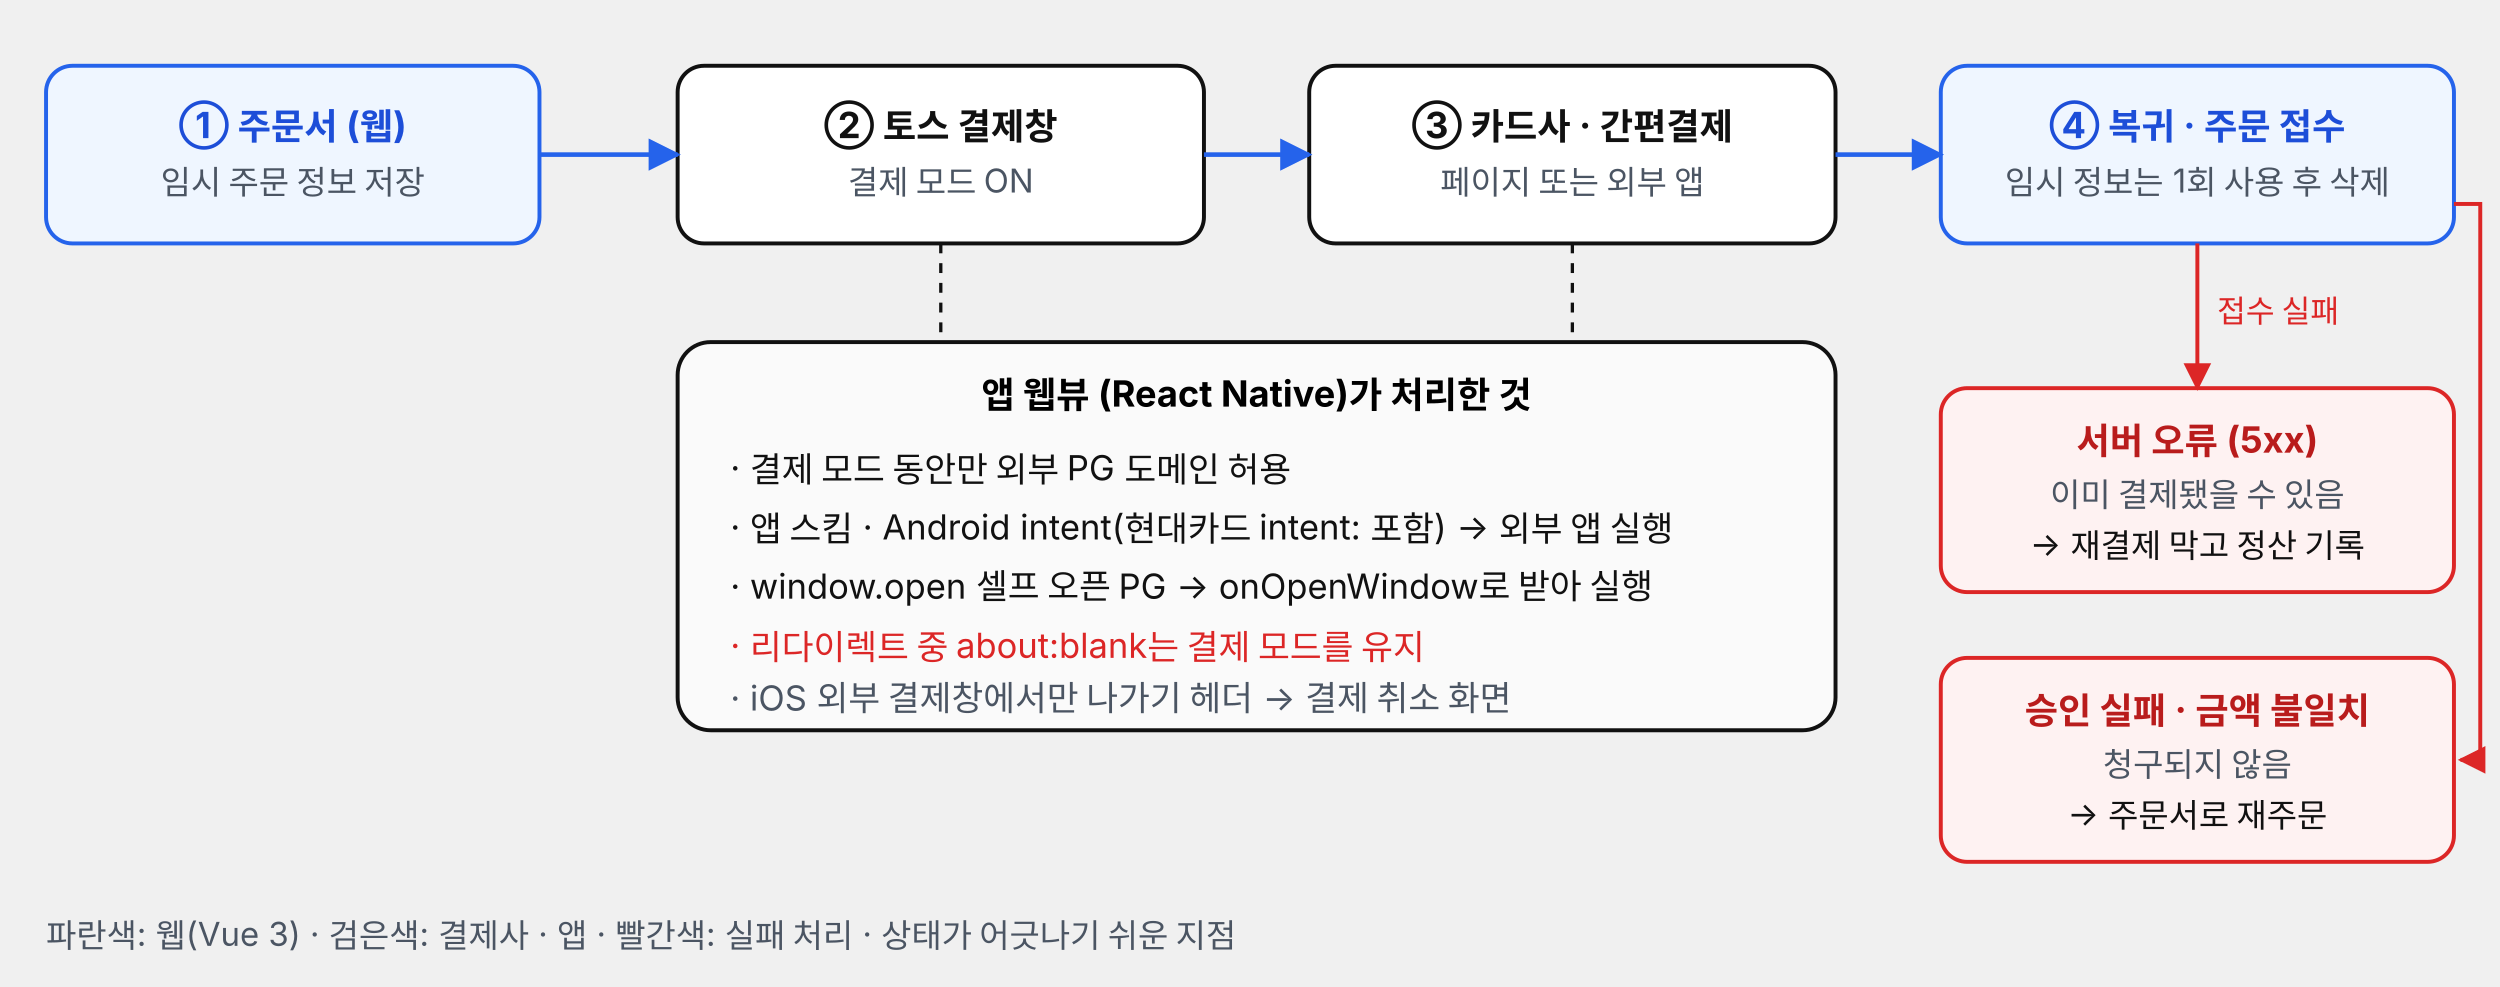
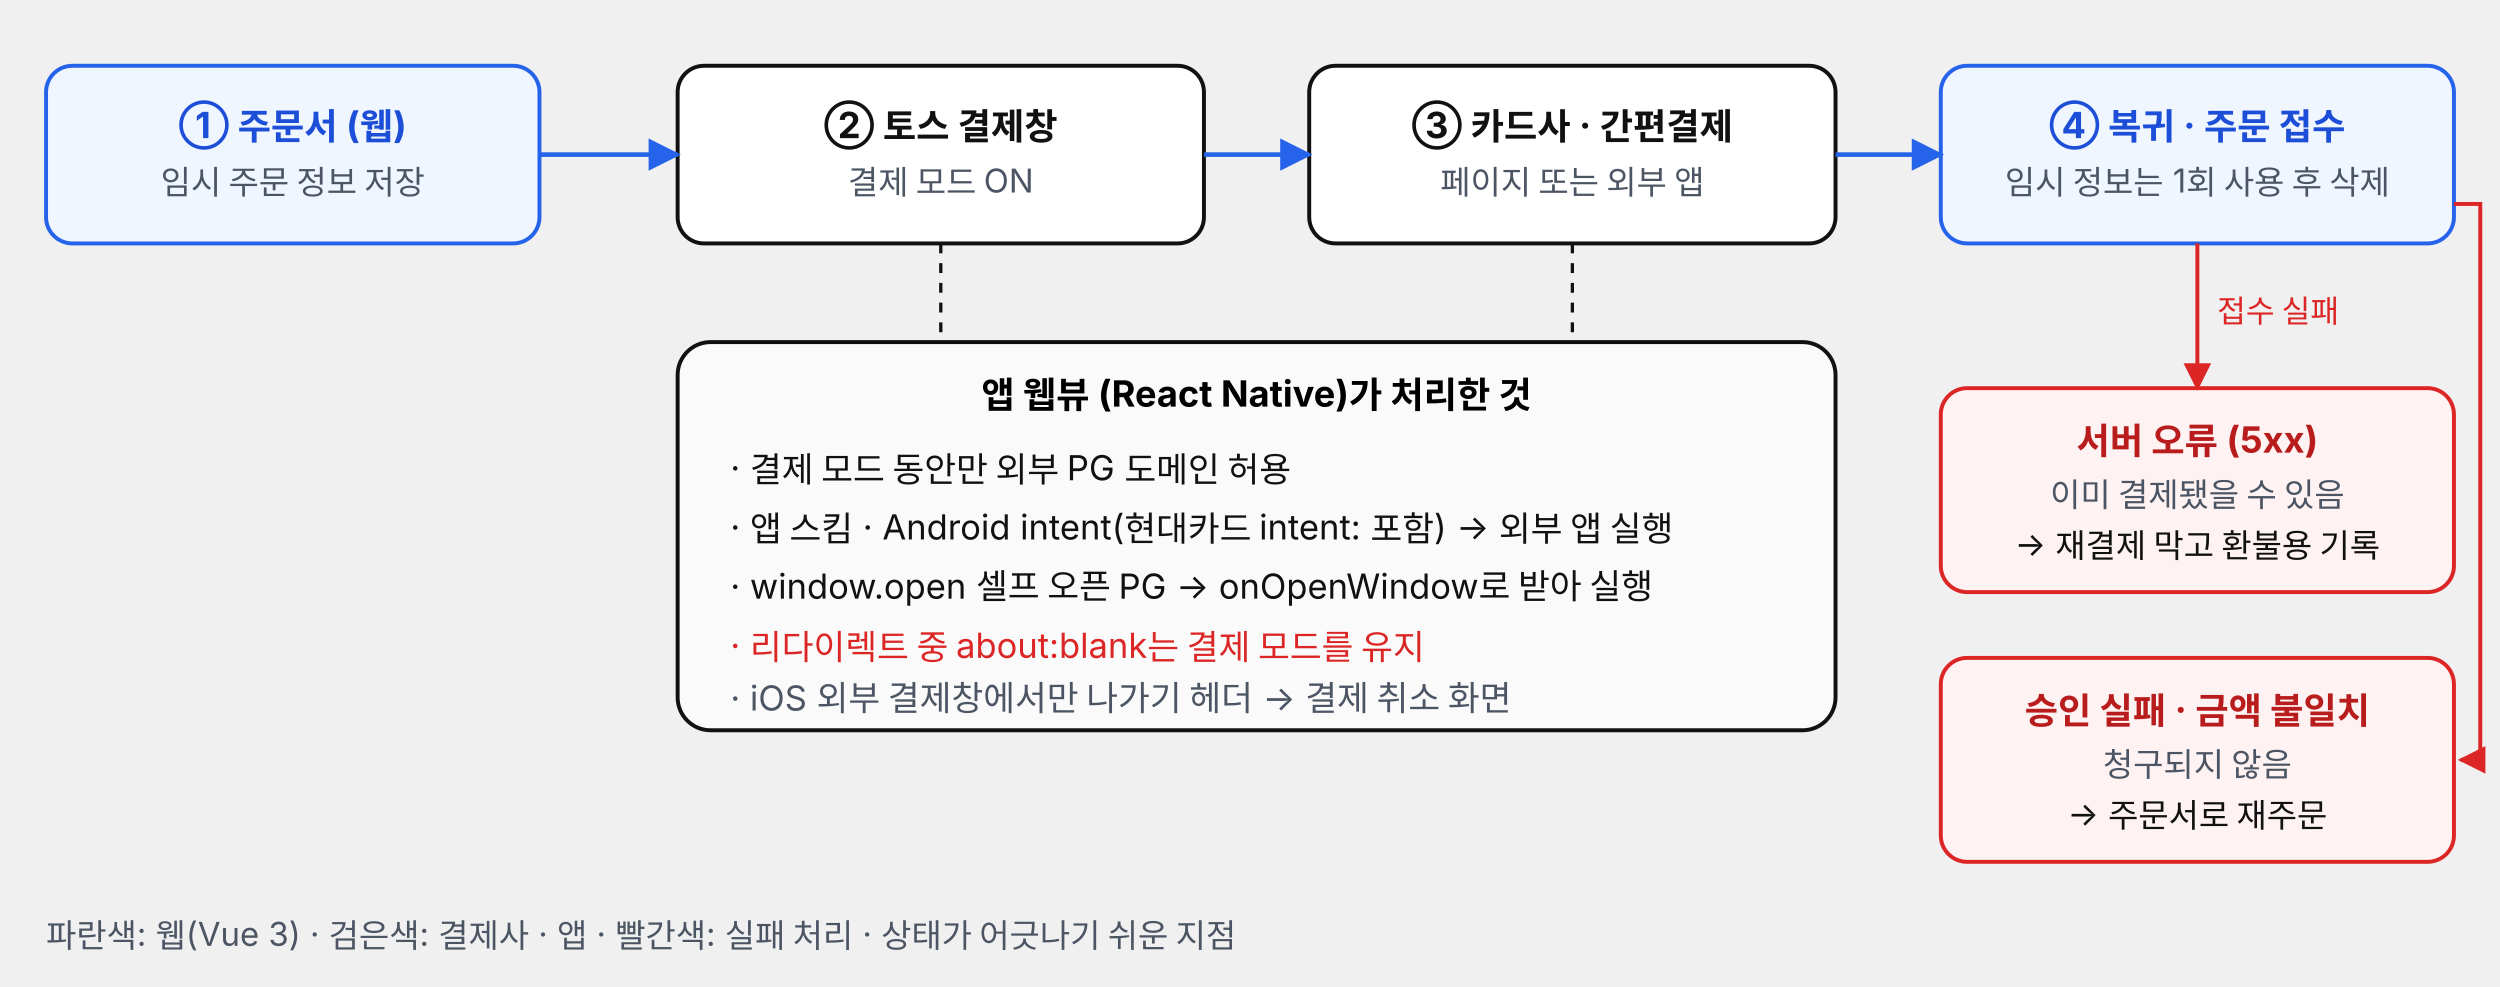
<svg xmlns="http://www.w3.org/2000/svg" viewBox="0 0 760 300" font-family="Pretendard, -apple-system, 'Apple SD Gothic Neo', sans-serif" font-size="11">
  <defs>
    <marker id="a" viewBox="0 0 10 10" refX="9" refY="5" markerWidth="7" markerHeight="7" orient="auto-start-reverse">
      <path d="M0 0 L10 5 L0 10 z" fill="#2563eb" />
    </marker>
    <marker id="r" viewBox="0 0 10 10" refX="9" refY="5" markerWidth="7" markerHeight="7" orient="auto-start-reverse">
      <path d="M0 0 L10 5 L0 10 z" fill="#dc2626" />
    </marker>
    <marker id="g" viewBox="0 0 10 10" refX="9" refY="5" markerWidth="7" markerHeight="7" orient="auto-start-reverse">
      <path d="M0 0 L10 5 L0 10 z" fill="#111" />
    </marker>
  </defs>
  <g stroke="#2563eb" stroke-width="1.2" fill="#eff6ff">
    <rect x="14" y="20" width="150" height="54" rx="8" />
    <rect x="590" y="20" width="156" height="54" rx="8" />
  </g>
  <g stroke="#111" stroke-width="1.2" fill="#fff">
    <rect x="206" y="20" width="160" height="54" rx="8" />
    <rect x="398" y="20" width="160" height="54" rx="8" />
  </g>
  <g text-anchor="middle" fill="#111">
    <text x="89" y="42" font-weight="700" fill="#1d4ed8">① 주문서 (웹)</text>
    <text x="89" y="59" font-size="10" fill="#4b5563">임시 주문 정보 저장</text>
    <text x="286" y="42" font-weight="700">② 토스 결제창</text>
    <text x="286" y="59" font-size="10" fill="#4b5563">결제 모드 ON</text>
    <text x="478" y="42" font-weight="700">③ 카드사 · 간편결제</text>
    <text x="478" y="59" font-size="10" fill="#4b5563">페이지 또는 외부 앱</text>
    <text x="668" y="42" font-weight="700" fill="#1d4ed8">④ 복귀 · 주문 접수</text>
    <text x="668" y="59" font-size="10" fill="#4b5563">임시 정보는 1회 사용 후 삭제</text>
  </g>
  <g stroke="#2563eb" stroke-width="1.4" fill="none" marker-end="url(#a)">
    <path d="M164 47 L206 47" />
    <path d="M366 47 L398 47" />
    <path d="M558 47 L590 47" />
  </g>
  <g stroke="#111" stroke-width="1.2" fill="#fafafa">
    <rect x="206" y="104" width="352" height="118" rx="10" />
  </g>
  <text x="382" y="124" text-anchor="middle" font-weight="700">앱 웹뷰 (React Native)가 처리한 것</text>
  <g fill="#111" font-size="10.5">
    <text x="222" y="146">· 결제 모드 동안만 외부 PG 도메인 허용</text>
    <text x="222" y="164">· 앱 스킴 · Android intent(현대카드 intent: 포함) → 외부 앱 실행</text>
    <text x="222" y="182">· window.open 셀프 오픈 PG → onOpenWindow로 받아 실행</text>
    <text x="222" y="200" fill="#dc2626">· 리다이렉트 중 about:blank는 결제 모드를 유지</text>
    <text x="222" y="216" fill="#4b5563">· iOS 외부 결제창에서만 나가기 헤더 → 결제 취소 화면</text>
  </g>
  <g stroke="#111" stroke-width="1" fill="none" stroke-dasharray="3 3">
    <path d="M286 74 L286 104" />
    <path d="M478 74 L478 104" />
  </g>
  <g stroke="#dc2626" stroke-width="1.2" fill="#fef2f2">
    <rect x="590" y="118" width="156" height="62" rx="8" />
    <rect x="590" y="200" width="156" height="62" rx="8" />
  </g>
  <g text-anchor="middle">
    <text x="668" y="138" font-weight="700" fill="#b91c1c">서버 오류 (5xx)</text>
    <text x="668" y="154" font-size="10" fill="#4b5563">이미 결제됐을 수 있음</text>
-     <text x="668" y="169" font-size="10" fill="#111">→ 재결제 막고 정산 기록</text>
+     <text x="668" y="169" font-size="10" fill="#111">→ 재결제 막고 환불용 기록</text>
    <text x="668" y="220" font-weight="700" fill="#b91c1c">승인 실패 · 금액 불일치</text>
    <text x="668" y="236" font-size="10" fill="#4b5563">청구되지 않음</text>
    <text x="668" y="251" font-size="10" fill="#111">→ 주문서로 재주문</text>
  </g>
  <g stroke="#dc2626" stroke-width="1.2" fill="none" marker-end="url(#r)">
    <path d="M668 74 L668 118" />
    <path d="M746 62 L754 62 L754 231 L748 231" />
  </g>
  <text x="674" y="98" font-size="9.5" fill="#dc2626">접수 실패</text>
  <text x="14" y="288" font-size="10" fill="#4b5563">파란색: 웹(Vue 3) · 검은색: 결제사 · 앱 · 빨간색: 실패 처리 · 상태가 어긋나기 쉬운 지점</text>
</svg>
